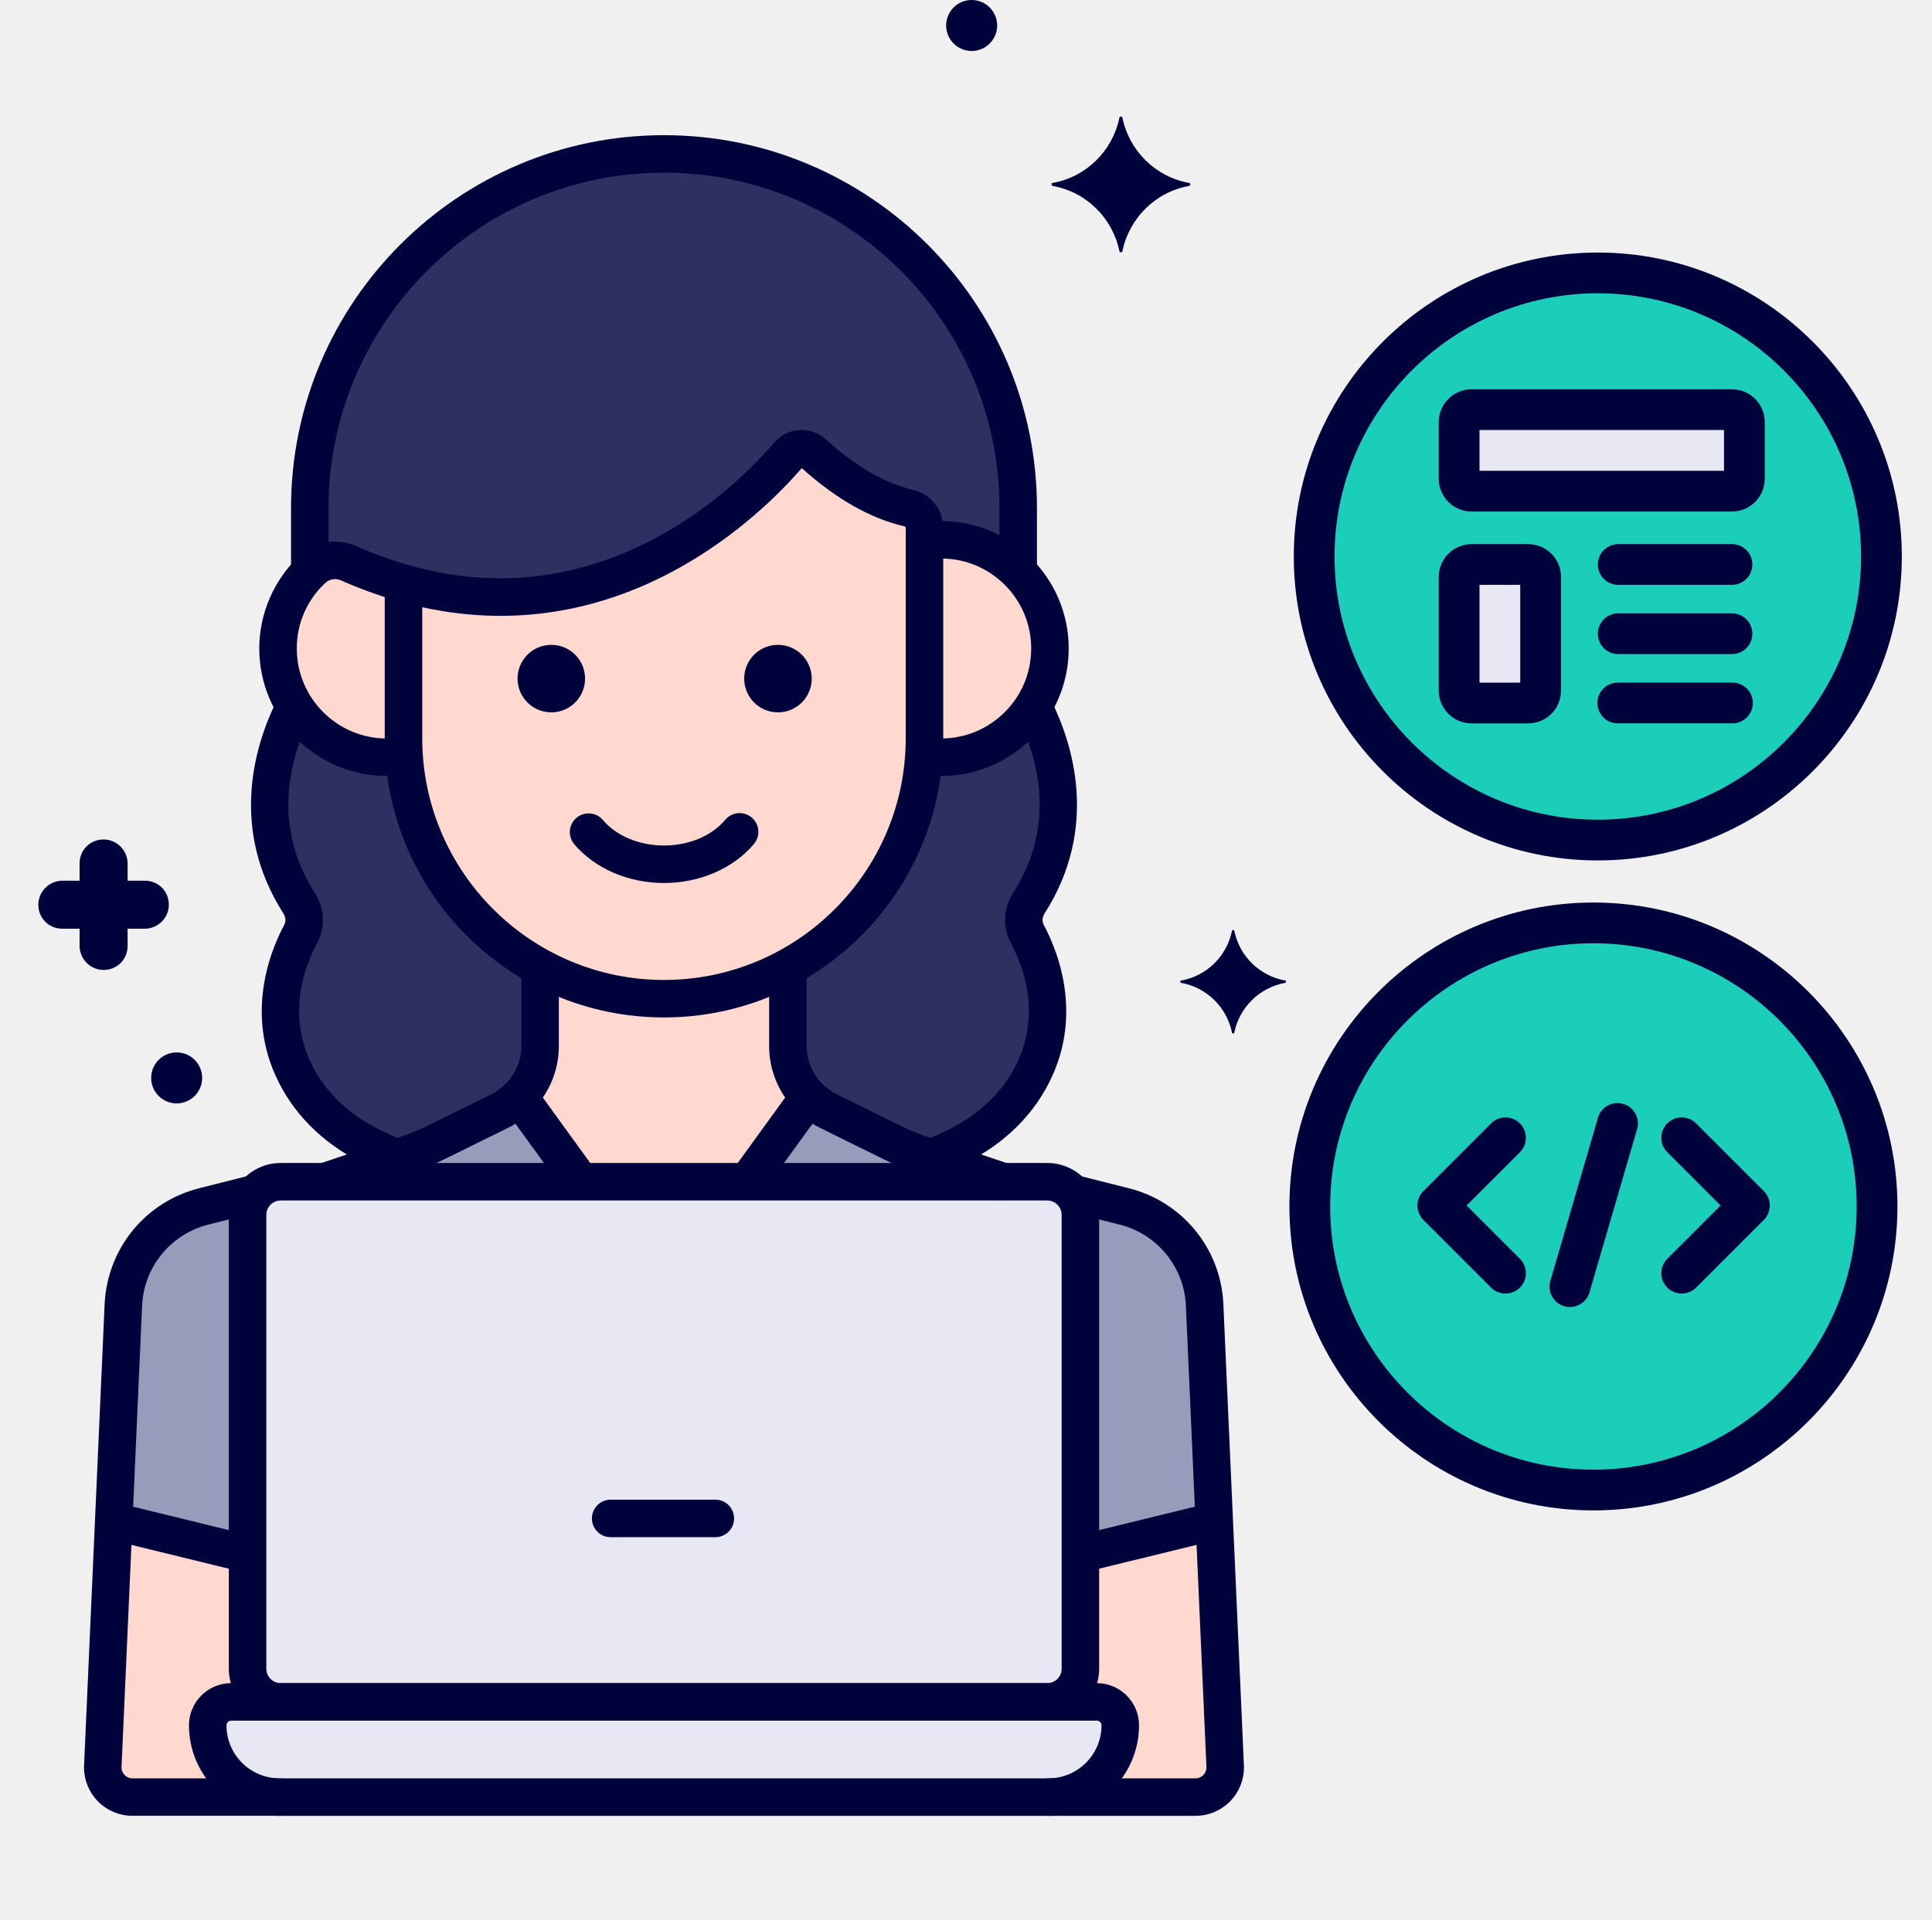
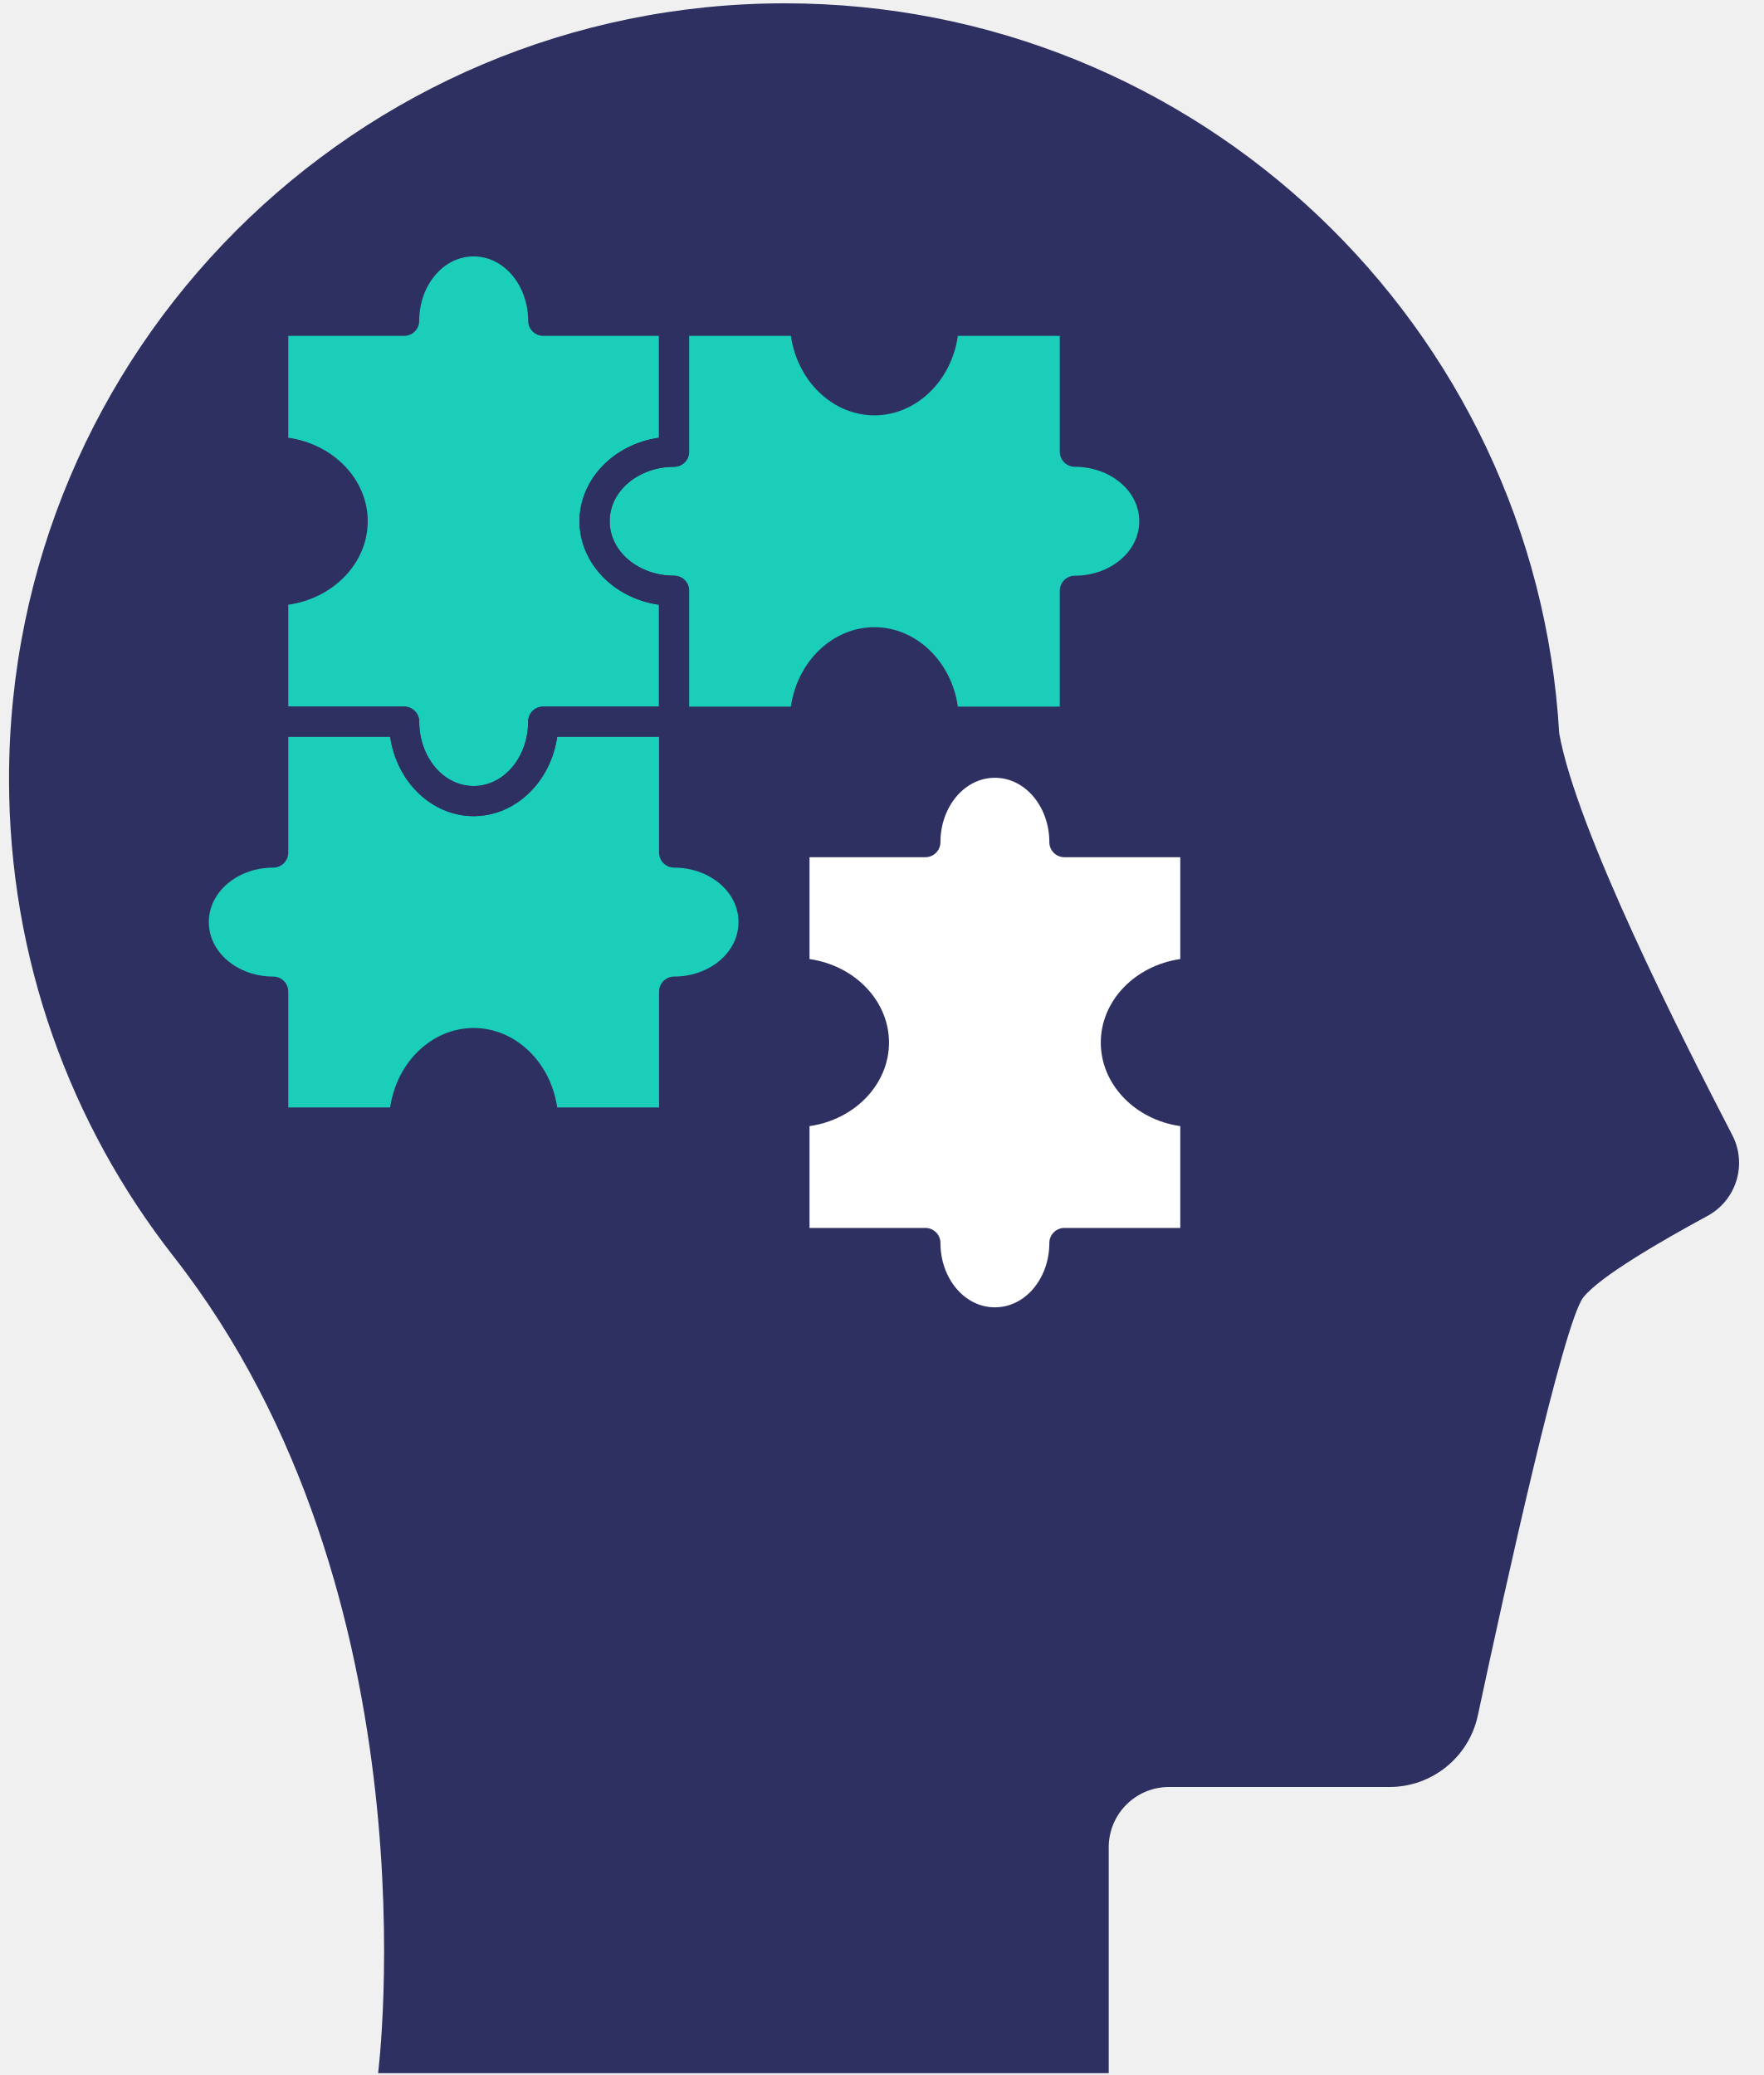
- <svg xmlns="http://www.w3.org/2000/svg" width="161" height="160" fill="none" viewBox="0 0 161 160">
-   <g clip-path="url(#a)">
-     <path fill="#1BCEB9" d="M149.841 63.105c9.23-9.229 9.23-24.192 0-33.421-9.229-9.23-24.192-9.23-33.421 0-9.229 9.229-9.229 24.192 0 33.421 9.229 9.23 24.192 9.23 33.421 0Zm-17.055 61.09c13.054 0 23.636-10.582 23.636-23.636 0-13.054-10.582-23.636-23.636-23.636-13.054 0-23.637 10.582-23.637 23.636 0 13.054 10.583 23.636 23.637 23.636Z" />
-     <path fill="#E7E8F3" d="M144.331 34.145h-21.704c-.571 0-1.033.464-1.033 1.034v4.725c0 .57.463 1.033 1.033 1.033h21.704c.572 0 1.034-.463 1.034-1.033v-4.725c0-.571-.462-1.034-1.034-1.034Zm-16.979 12.904h-4.725c-.571 0-1.033.463-1.033 1.034v9.478c0 .571.463 1.034 1.033 1.034h4.725c.571 0 1.034-.463 1.034-1.034v-9.478c0-.572-.463-1.034-1.034-1.034Z" />
-     <path fill="#00023B" d="M133.151 21.05c-13.97 0-25.335 11.365-25.335 25.334 0 13.97 11.365 25.334 25.335 25.334 13.969 0 25.334-11.365 25.334-25.334 0-13.97-11.365-25.334-25.334-25.334Zm0 47.272c-12.097 0-21.939-9.841-21.939-21.938s9.842-21.938 21.939-21.938 21.938 9.841 21.938 21.938-9.841 21.938-21.938 21.938Zm-.365 6.904c-13.97 0-25.334 11.364-25.334 25.334 0 13.969 11.364 25.334 25.334 25.334 13.969 0 25.334-11.365 25.334-25.334 0-13.97-11.365-25.334-25.334-25.334Zm0 47.272c-12.097 0-21.938-9.841-21.938-21.938s9.841-21.939 21.938-21.939 21.938 9.842 21.938 21.939-9.841 21.938-21.938 21.938Z" />
-     <path fill="#00023B" d="M144.331 51.123h-9.478a1.698 1.698 0 1 0 0 3.396h9.479a1.698 1.698 0 1 0-.001-3.396Zm0-5.771h-9.478a1.698 1.698 0 1 0 0 3.396h9.479a1.698 1.698 0 1 0-.001-3.396Zm.001 11.545h-9.478a1.698 1.698 0 1 0 0 3.395h9.478a1.698 1.698 0 1 0 0-3.395Zm2.652 42.381-5.641-5.642a1.697 1.697 0 1 0-2.401 2.401l4.441 4.441-4.441 4.442a1.696 1.696 0 0 0 1.201 2.898c.434 0 .869-.166 1.201-.497l5.641-5.642a1.697 1.697 0 0 0-.001-2.4Zm-24.766 1.2 4.441-4.44a1.698 1.698 0 0 0-2.401-2.402l-5.642 5.642a1.696 1.696 0 0 0 0 2.402l5.642 5.641a1.69 1.69 0 0 0 1.201.497 1.696 1.696 0 0 0 1.2-2.898l-4.441-4.442Zm13.052-8.468a1.695 1.695 0 0 0-2.105 1.154l-3.99 13.677a1.7 1.7 0 0 0 3.26.952l3.99-13.678a1.698 1.698 0 0 0-1.155-2.106ZM107.1 81.73a5.288 5.288 0 0 1-4.241-4.145c0-.095-.191-.095-.191 0a5.288 5.288 0 0 1-4.242 4.146c-.095 0-.095.143 0 .19a5.29 5.29 0 0 1 4.242 4.146c0 .095.191.095.191 0a5.286 5.286 0 0 1 4.241-4.145c.096-.049.096-.191 0-.191ZM80.972 0a2.125 2.125 0 1 0 0 4.25 2.125 2.125 0 0 0 0-4.25Zm18.125 15.248c-2.813-.5-5-2.688-5.563-5.437 0-.125-.25-.125-.25 0-.562 2.75-2.75 4.937-5.562 5.437-.125 0-.125.188 0 .25 2.812.5 5 2.688 5.562 5.438 0 .125.25.125.25 0 .563-2.75 2.75-4.938 5.563-5.438.125-.063.125-.25 0-.25Zm45.234 17.199h-21.703a2.735 2.735 0 0 0-2.732 2.732v4.724a2.735 2.735 0 0 0 2.732 2.732h21.704a2.734 2.734 0 0 0 2.731-2.732V35.18a2.735 2.735 0 0 0-2.732-2.732Zm-.664 6.792h-20.376v-3.396h20.376v3.396Zm-16.315 6.113h-4.725a2.735 2.735 0 0 0-2.731 2.731v9.479a2.734 2.734 0 0 0 2.731 2.732h4.725a2.734 2.734 0 0 0 2.731-2.732v-9.478a2.735 2.735 0 0 0-2.731-2.732Zm-.665 11.546h-3.396v-8.15h3.396v8.15Z" />
-     <path fill="#999BBA" d="M100.382 108.689a8.903 8.903 0 0 0-6.715-8.137l-4.314-1.09c.42.485.682 1.11.682 1.8v37.828a2.765 2.765 0 0 1-2.764 2.765h4.135a1.95 1.95 0 0 1 1.95 1.951 5.983 5.983 0 0 1-5.982 5.983h12.253a2.475 2.475 0 0 0 2.47-2.612l-1.715-38.488ZM17.31 143.806c0-1.077.874-1.951 1.951-1.951h4.135a2.765 2.765 0 0 1-2.764-2.765v-37.828c0-.691.262-1.315.682-1.8l-4.315 1.09a8.902 8.902 0 0 0-6.714 8.137L8.57 147.177a2.474 2.474 0 0 0 2.47 2.612h12.253a5.983 5.983 0 0 1-5.983-5.983Z" />
-     <path fill="#E7E8F3" d="M87.27 98.499H23.395a2.764 2.764 0 0 0-2.765 2.764v37.829a2.764 2.764 0 0 0 2.765 2.764h63.873a2.764 2.764 0 0 0 2.765-2.764v-37.829a2.764 2.764 0 0 0-2.765-2.764Z" />
-     <path fill="#E7E8F3" d="M91.405 141.855H19.26a1.952 1.952 0 0 0-1.95 1.952 5.983 5.983 0 0 0 5.982 5.982h64.08a5.983 5.983 0 0 0 5.983-5.982 1.95 1.95 0 0 0-1.95-1.952Z" />
-     <path fill="#FFD8CF" d="M78.433 44.99c-.474 0-.939.04-1.393.11v16.435c0 .489-.023.973-.055 1.455.472.076.954.127 1.447.127a9.063 9.063 0 0 0 9.064-9.064 9.062 9.062 0 0 0-9.063-9.063Z" />
-     <path fill="#FFD8CF" d="M75.705 42.344c-2.196-.509-4.864-1.781-7.92-4.559a1.44 1.44 0 0 0-2.07.116c-3.306 3.86-15.029 15.567-32.09 10.707v12.927c0 11.939 9.769 21.708 21.708 21.708 11.939 0 21.707-9.769 21.707-21.708V43.998c0-.798-.558-1.474-1.335-1.654Z" />
-     <path fill="#FFD8CF" d="M33.625 61.535V48.607a35.268 35.268 0 0 1-4.591-1.667 2.761 2.761 0 0 0-3.002.516 9.016 9.016 0 0 0-2.863 6.598 9.063 9.063 0 0 0 9.063 9.063c.494 0 .975-.05 1.448-.127a21.971 21.971 0 0 1-.055-1.455Z" />
-     <path fill="#2E3062" d="M55.333 12.83c-16.235 0-29.518 13.282-29.518 29.517v5.335c.073-.075.14-.154.217-.226a2.761 2.761 0 0 1 3.002-.516c1.57.694 3.1 1.243 4.591 1.668 17.06 4.86 28.785-6.848 32.09-10.706a1.44 1.44 0 0 1 2.068-.117c3.058 2.779 5.725 4.05 7.92 4.56.778.18 1.336.855 1.336 1.653v1.104a9.034 9.034 0 0 1 7.81 2.554v-5.31c.002-16.234-13.281-29.517-29.516-29.517Zm30.405 62.455c4.146-6.503 2.188-12.833.359-16.409-1.605 2.545-4.433 4.241-7.665 4.241-.493 0-.975-.05-1.447-.126-.51 7.595-4.966 14.154-11.328 17.621v6.583a6.025 6.025 0 0 0 2.878 5.128c.71.437-.191-.076 5.855 2.932.814.401 1.888.825 2.717 1.085.164.052.33.097.496.144 3.194-1.17 6.013-3.026 7.839-5.917 3.347-5.3 1.393-10.435.162-12.733-.433-.809-.359-1.777.134-2.55ZM33.68 62.991a9.064 9.064 0 0 1-1.447.126c-3.231 0-6.06-1.696-7.664-4.241-1.829 3.576-3.787 9.907.359 16.409.492.772.567 1.74.134 2.548-1.232 2.299-3.186 7.434.162 12.734 1.826 2.89 4.644 4.747 7.839 5.916.165-.047.332-.092.496-.143.828-.26 1.903-.685 2.716-1.086 6.44-3.203 5.199-2.527 5.856-2.932a6.026 6.026 0 0 0 2.877-5.127v-6.583C38.646 77.145 34.19 70.586 33.68 62.99Z" />
-     <path fill="#FFD8CF" d="M17.31 143.807c0-1.078.873-1.952 1.95-1.952h4.136a2.764 2.764 0 0 1-2.765-2.764v-9.564l-11.007-2.693-1.055 20.343a2.474 2.474 0 0 0 2.47 2.611h12.253a5.981 5.981 0 0 1-5.983-5.981Zm83.731-16.973-11.007 2.693v9.564a2.764 2.764 0 0 1-2.765 2.764h4.135c1.078 0 1.952.874 1.952 1.952a5.983 5.983 0 0 1-5.983 5.982h12.253a2.475 2.475 0 0 0 2.47-2.612l-1.055-20.343Z" />
-     <path fill="#999BBA" d="M43.262 91.42a6 6 0 0 1-1.62 1.188l-5.367 2.646a18.933 18.933 0 0 1-3.361 1.27l-5.857 1.974h21.331l-5.126-7.077Zm34.49 5.104a18.962 18.962 0 0 1-3.361-1.27l-5.367-2.646a6 6 0 0 1-1.62-1.187l-5.126 7.078h21.331l-5.857-1.975Z" />
-     <path fill="#FFD8CF" d="M65.658 87.195v-6.583a21.514 21.514 0 0 1-10.325 2.63c-3.731 0-7.25-.953-10.325-2.63v6.583a6.021 6.021 0 0 1-1.746 4.226l5.126 7.078h13.89l5.125-7.078a6.023 6.023 0 0 1-1.745-4.226Z" />
-     <path fill="#00023B" d="m103.658 147.12-1.716-38.518a10.418 10.418 0 0 0-7.892-9.565l-4.073-1.028a1.562 1.562 0 1 0-.765 3.03l4.074 1.029a7.297 7.297 0 0 1 5.534 6.678l1.717 38.518a.903.903 0 0 1-.248.677.905.905 0 0 1-.663.286H87.374a1.562 1.562 0 1 0 0 3.125h12.252a4.057 4.057 0 0 0 2.934-1.263 4.041 4.041 0 0 0 1.098-2.969Zm-80.366 1.107H11.039a.903.903 0 0 1-.662-.286.927.927 0 0 1-.247-.708l1.714-38.457a7.307 7.307 0 0 1 5.537-6.709l4.143-1.046a1.562 1.562 0 1 0-.765-3.03l-4.143 1.046c-4.465 1.123-7.637 4.968-7.894 9.594l-1.714 38.458a4.05 4.05 0 0 0 1.098 2.998 4.052 4.052 0 0 0 2.933 1.263H23.29a1.562 1.562 0 1 0 0-3.123Zm39.346-80.089a1.563 1.563 0 0 0-2.2.194c-1.125 1.342-3.033 2.142-5.105 2.142-2.072 0-3.98-.8-5.105-2.142a1.563 1.563 0 0 0-2.395 2.008c1.71 2.04 4.515 3.26 7.5 3.26 2.985 0 5.788-1.219 7.5-3.26a1.563 1.563 0 0 0-.195-2.202Zm2.138-8.763a2.813 2.813 0 1 0 0-5.625 2.813 2.813 0 0 0 0 5.625Zm-18.887 0a2.813 2.813 0 1 0 0-5.625 2.813 2.813 0 0 0 0 5.625ZM59.612 125h-8.723a1.562 1.562 0 1 0 0 3.125h8.723a1.562 1.562 0 1 0 0-3.125Z" />
-     <path fill="#00023B" d="M87.27 96.936H23.395a4.332 4.332 0 0 0-4.327 4.327v37.828a4.332 4.332 0 0 0 4.327 4.327h63.873a4.332 4.332 0 0 0 4.327-4.327v-37.828a4.332 4.332 0 0 0-4.327-4.327Zm1.201 42.155c0 .663-.539 1.202-1.202 1.202H23.396c-.663 0-1.202-.54-1.202-1.202v-37.828c0-.663.54-1.201 1.202-1.201h63.873c.664 0 1.202.539 1.202 1.201v37.828Z" />
-     <path fill="#00023B" d="M91.405 140.293H19.26a3.518 3.518 0 0 0-3.513 3.514c0 4.16 3.385 7.545 7.545 7.545h64.08c4.16 0 7.546-3.385 7.546-7.545a3.517 3.517 0 0 0-3.513-3.514Zm-4.031 7.933H23.292a4.425 4.425 0 0 1-4.42-4.42.39.39 0 0 1 .389-.389h72.144a.39.39 0 0 1 .39.389 4.426 4.426 0 0 1-4.421 4.42ZM12.07 73.408h-1.437v-1.437c0-1.063-.875-2-2-2s-2 .875-2 2v1.437H5.195c-1.062 0-2 .875-2 2s.875 2 2 2h1.438v1.438c0 1.062.875 2 2 2s2-.875 2-2v-1.438h1.437c1.063 0 2-.875 2-2s-.875-2-2-2Zm2.652 14.312a2.125 2.125 0 1 0 0 4.25 2.125 2.125 0 0 0 0-4.25Zm63.711-44.292c-.324 0-.655.015-.984.047-.86.082-1.49.845-1.407 1.704a1.56 1.56 0 0 0 1.704 1.407c.226-.022.456-.033.688-.033 4.135 0 7.5 3.364 7.5 7.5 0 4.135-3.365 7.5-7.5 7.5-.226 0-.457-.013-.708-.04a1.562 1.562 0 0 0-.333 3.107 9.64 9.64 0 0 0 1.041.058c5.859 0 10.625-4.767 10.625-10.626 0-5.857-4.767-10.624-10.626-10.624Z" />
-     <path fill="#00023B" d="M76.057 40.822c-2.323-.539-4.753-1.95-7.223-4.194a3.046 3.046 0 0 0-2.223-.783 2.965 2.965 0 0 0-2.083 1.04c-3.054 3.564-14.277 14.835-30.475 10.22a1.563 1.563 0 0 0-1.991 1.502v12.928c0 12.831 10.439 23.27 23.27 23.27 12.83 0 23.27-10.439 23.27-23.27V43.997a3.255 3.255 0 0 0-2.545-3.175Zm-.58 20.713c0 11.108-9.037 20.145-20.144 20.145-11.108 0-20.145-9.037-20.145-20.145V50.612c16.761 3.675 28.28-7.721 31.628-11.595 2.842 2.565 5.714 4.195 8.535 4.85.063.014.126.06.126.13v17.538Z" />
-     <path fill="#00023B" d="M34.053 47.105a33.945 33.945 0 0 1-4.388-1.594 4.317 4.317 0 0 0-4.702.805c-2.133 2-3.357 4.82-3.357 7.738 0 5.86 4.767 10.626 10.626 10.626.296 0 .587-.015.876-.042a1.562 1.562 0 1 0-.288-3.111 6.73 6.73 0 0 1-.588.028c-4.136 0-7.5-3.365-7.5-7.5a7.41 7.41 0 0 1 2.369-5.459c.352-.33.863-.42 1.302-.225a37.109 37.109 0 0 0 4.794 1.74 1.563 1.563 0 0 0 .856-3.006Z" />
-     <path fill="#00023B" d="M55.333 11.267c-17.139 0-31.081 13.942-31.081 31.08v5.205a1.562 1.562 0 1 0 3.125 0v-5.205c0-15.415 12.54-27.955 27.956-27.955 15.415 0 27.955 12.54 27.955 27.955v4.997a1.562 1.562 0 1 0 3.125 0v-4.997c0-17.138-13.943-31.08-31.08-31.08Zm31.722 64.858c4.572-7.17 2.314-14.171.561-17.707a1.562 1.562 0 1 0-2.8 1.389c1.784 3.597 3.163 9.056-.395 14.637-.807 1.264-.881 2.846-.195 4.127 1.19 2.22 2.76 6.624-.105 11.16-1.439 2.277-3.737 4.027-6.83 5.2a1.562 1.562 0 1 0 1.108 2.922c3.742-1.419 6.556-3.59 8.364-6.453 3.85-6.096 1.435-12.035.218-14.305-.155-.29-.128-.653.075-.97ZM33.147 94.844c-2.978-1.172-5.2-2.891-6.602-5.112-2.866-4.537-1.296-8.94-.106-11.16.686-1.282.612-2.863-.194-4.127-3.552-5.57-2.183-11.02-.409-14.612a1.562 1.562 0 1 0-2.802-1.384c-1.743 3.53-3.987 10.52.576 17.676.202.317.23.68.075.97-1.217 2.27-3.633 8.21.218 14.306 1.765 2.795 4.49 4.932 8.1 6.351a1.562 1.562 0 1 0 1.143-2.909Zm-12.548 33.067-10.245-2.506a1.563 1.563 0 0 0-.743 3.035l10.245 2.506a1.563 1.563 0 0 0 .742-3.035Zm81.465-1.327a1.56 1.56 0 0 0-1.889-1.146l-10.128 2.477a1.563 1.563 0 0 0 .743 3.035l10.128-2.477a1.562 1.562 0 0 0 1.146-1.889Z" />
-     <path fill="#00023B" d="m49.352 97.166-4.825-6.662a1.561 1.561 0 0 0-2.378-.18c-.37.376-.773.672-1.199.882l-5.366 2.647c-.964.475-2.002.866-3.085 1.165-.028.008-.057.016-.085.026l-5.68 1.914a1.563 1.563 0 0 0 1 2.962l5.638-1.901a20.607 20.607 0 0 0 3.593-1.363l5.367-2.647c.212-.104.42-.22.623-.347l3.866 5.337a1.563 1.563 0 1 0 2.53-1.833Zm34.63-.191-5.731-1.932a1.95 1.95 0 0 0-.085-.026 17.502 17.502 0 0 1-3.084-1.165l-5.367-2.647a4.45 4.45 0 0 1-1.198-.881 1.562 1.562 0 0 0-2.379.18L61.13 97.42a1.562 1.562 0 1 0 2.53 1.832l4.05-5.592c.203.127.412.243.624.348l5.367 2.646a20.522 20.522 0 0 0 3.594 1.363l5.69 1.918a1.565 1.565 0 0 0 1.98-.982 1.563 1.563 0 0 0-.983-1.978Z" />
-     <path fill="#00023B" d="M45.008 79.414c-.863 0-1.563.7-1.563 1.563v6.218c0 1.17-.46 2.28-1.296 3.13a1.562 1.562 0 1 0 2.226 2.192 7.548 7.548 0 0 0 2.195-5.322v-6.218c0-.864-.7-1.563-1.562-1.563Zm23.508 10.91a4.444 4.444 0 0 1-1.296-3.129v-6.18a1.562 1.562 0 1 0-3.125 0v6.18a7.55 7.55 0 0 0 2.195 5.322 1.56 1.56 0 0 0 2.21.017 1.564 1.564 0 0 0 .016-2.21Z" />
+ <svg xmlns="http://www.w3.org/2000/svg" width="68" height="80" viewBox="0 0 68 80" fill="none">
+   <g clip-path="url(#clip0_515_1099)">
+     <path d="M66.779 43.766C64.819 39.984 60.758 31.971 60.105 28.267C59.19 12.574 46.178 0.128 30.255 0.128C13.737 0.128 0.348 13.518 0.348 30.035C0.348 36.971 2.715 43.351 6.677 48.424C16.921 61.492 14.575 79.93 14.575 79.93H42.74V71.219C42.74 69.936 43.78 68.896 45.063 68.896H53.564C55.206 68.896 56.625 67.745 56.968 66.14C58.036 61.14 60.27 51.003 61.033 50.022C61.651 49.228 64.044 47.84 65.824 46.877C66.936 46.273 67.36 44.891 66.779 43.766Z" fill="#2E3062" />
+     <path d="M15.58 27.822H10.532V32.87C8.841 32.87 7.47 34.068 7.47 35.549C7.47 37.03 8.841 38.231 10.532 38.231V43.276H15.58C15.58 41.585 16.78 40.214 18.259 40.214C19.738 40.214 20.94 41.585 20.94 43.276H25.986V38.231C27.678 38.231 29.049 37.03 29.049 35.549C29.049 34.068 27.678 32.87 25.986 32.87V27.822H20.94C20.94 29.513 19.738 30.885 18.259 30.885C16.78 30.885 15.58 29.513 15.58 27.822Z" fill="#1BCEB9" />
+     <path d="M46.079 37.516V32.469H41.031C41.031 30.777 39.832 29.407 38.352 29.407C36.872 29.407 35.672 30.777 35.672 32.469H30.625V37.516C32.316 37.516 33.689 38.715 33.689 40.196C33.689 41.678 32.316 42.878 30.625 42.878V47.923H35.672C35.672 49.614 36.872 50.984 38.352 50.984C39.832 50.984 41.031 49.614 41.031 47.923H46.079V42.878C44.388 42.878 43.015 41.678 43.015 40.196C43.015 38.715 44.388 37.516 46.079 37.516Z" fill="white" />
+     <path fill-rule="evenodd" clip-rule="evenodd" d="M18.259 30.885C16.78 30.885 15.58 29.514 15.58 27.823H10.532V22.776C12.225 22.776 13.596 21.576 13.596 20.096C13.596 18.616 12.225 17.416 10.532 17.416V12.368H15.58C15.58 10.676 16.78 9.306 18.259 9.306C19.738 9.306 20.94 10.676 20.94 12.368H25.986V17.416C24.295 17.416 22.925 18.616 22.925 20.096C22.925 21.576 24.295 22.776 25.986 22.776V27.823H20.94C20.94 29.514 19.738 30.885 18.259 30.885Z" fill="#1BCEB9" />
+     <path fill-rule="evenodd" clip-rule="evenodd" d="M22.917 20.095C22.917 18.615 24.288 17.416 25.98 17.416V12.368H31.027C31.027 14.058 32.227 15.432 33.707 15.432C35.186 15.432 36.386 14.058 36.386 12.368H41.434V17.416C43.125 17.416 44.498 18.615 44.498 20.095C44.498 21.576 43.125 22.776 41.434 22.776V27.822H36.386C36.386 26.131 35.186 24.761 33.707 24.761C32.227 24.761 31.027 26.131 31.027 27.822H25.98V22.776C24.288 22.776 22.917 21.576 22.917 20.095Z" fill="#1BCEB9" />
+     <path fill-rule="evenodd" clip-rule="evenodd" d="M16.161 27.823C16.161 29.174 17.077 30.305 18.259 30.305C19.44 30.305 20.359 29.174 20.359 27.823C20.359 27.502 20.619 27.242 20.94 27.242H25.986C26.307 27.242 26.567 27.502 26.567 27.823V32.331C28.317 32.581 29.63 33.944 29.63 35.55C29.63 37.156 28.317 38.52 26.567 38.771V43.277C26.567 43.598 26.307 43.858 25.986 43.858H20.94C20.619 43.858 20.359 43.598 20.359 43.277C20.359 41.926 19.44 40.795 18.259 40.795C17.077 40.795 16.161 41.926 16.161 43.277C16.161 43.598 15.9 43.858 15.58 43.858H10.532C10.212 43.858 9.952 43.598 9.952 43.277V38.771C8.202 38.521 6.889 37.156 6.889 35.55C6.889 33.944 8.202 32.581 9.952 32.331V27.823C9.952 27.502 10.212 27.242 10.532 27.242H15.58C15.9 27.242 16.161 27.502 16.161 27.823ZM15.04 28.404H11.113V32.871C11.113 33.191 10.853 33.451 10.532 33.451C9.182 33.451 8.05 34.367 8.05 35.55C8.05 36.733 9.181 37.651 10.532 37.651C10.853 37.651 11.113 37.911 11.113 38.232V42.696H15.04C15.291 40.947 16.655 39.633 18.259 39.633C19.863 39.633 21.229 40.947 21.479 42.696H25.406V38.232C25.406 37.911 25.666 37.651 25.986 37.651C27.337 37.651 28.468 36.733 28.468 35.55C28.468 34.367 27.337 33.451 25.986 33.451C25.666 33.451 25.406 33.191 25.406 32.871V28.404H21.479C21.229 30.153 19.863 31.466 18.259 31.466C16.655 31.466 15.291 30.153 15.04 28.404Z" fill="#2E3062" />
+     <path fill-rule="evenodd" clip-rule="evenodd" d="M46.079 38.097C44.728 38.097 43.596 39.012 43.596 40.195C43.596 41.379 44.728 42.296 46.079 42.296C46.4 42.296 46.66 42.556 46.66 42.877V47.922C46.66 48.243 46.4 48.503 46.079 48.503H41.571C41.32 50.253 39.956 51.565 38.352 51.565C36.747 51.565 35.383 50.253 35.133 48.503H30.625C30.304 48.503 30.044 48.243 30.044 47.922V42.877C30.044 42.556 30.304 42.296 30.625 42.296C31.976 42.296 33.108 41.379 33.108 40.195C33.108 39.012 31.976 38.097 30.625 38.097C30.304 38.097 30.044 37.837 30.044 37.516V32.468C30.044 32.148 30.304 31.888 30.625 31.888H35.133C35.383 30.138 36.747 28.826 38.352 28.826C39.956 28.826 41.32 30.138 41.571 31.888H46.079C46.4 31.888 46.66 32.148 46.66 32.468V37.516C46.66 37.837 46.4 38.097 46.079 38.097ZM45.498 36.976V33.049H41.031C40.71 33.049 40.451 32.789 40.451 32.468C40.451 31.118 39.534 29.987 38.352 29.987C37.17 29.987 36.253 31.118 36.253 32.468C36.253 32.789 35.993 33.049 35.672 33.049H31.206C31.206 33.049 31.206 36.976 31.206 36.976C32.955 37.227 34.27 38.59 34.27 40.195C34.27 41.802 32.955 43.166 31.206 43.417V47.342H35.672C35.993 47.342 36.253 47.602 36.253 47.922C36.253 49.273 37.17 50.403 38.352 50.403C39.534 50.403 40.451 49.273 40.451 47.922C40.451 47.602 40.71 47.342 41.031 47.342H45.498V43.417C43.748 43.166 42.434 41.802 42.434 40.195C42.434 38.59 43.748 37.227 45.498 36.976Z" fill="#2E3062" />
+     <path fill-rule="evenodd" clip-rule="evenodd" d="M18.259 31.465C16.654 31.465 15.29 30.153 15.04 28.403H10.532C10.211 28.403 9.951 28.143 9.951 27.822V22.776C9.951 22.455 10.211 22.195 10.532 22.195C11.884 22.195 13.015 21.278 13.015 20.095C13.015 18.913 11.884 17.996 10.532 17.996C10.211 17.996 9.951 17.736 9.951 17.416V12.368C9.951 12.047 10.211 11.787 10.532 11.787H15.04C15.29 10.037 16.654 8.725 18.259 8.725C19.862 8.725 21.228 10.037 21.479 11.787H25.986C26.307 11.787 26.567 12.047 26.567 12.368V17.416C26.567 17.736 26.307 17.996 25.986 17.996C24.636 17.996 23.505 18.913 23.505 20.095C23.505 21.278 24.635 22.195 25.986 22.195C26.307 22.195 26.567 22.455 26.567 22.776V27.822C26.567 28.143 26.307 28.403 25.986 28.403H21.479C21.228 30.153 19.862 31.465 18.259 31.465ZM18.259 30.304C19.44 30.304 20.359 29.173 20.359 27.822C20.359 27.502 20.619 27.241 20.94 27.241H25.405V23.315C23.656 23.065 22.344 21.701 22.344 20.095C22.344 18.491 23.656 17.127 25.405 16.876V12.949H20.94C20.619 12.949 20.359 12.689 20.359 12.368C20.359 11.017 19.44 9.886 18.259 9.886C17.077 9.886 16.16 11.017 16.16 12.368C16.16 12.689 15.9 12.949 15.58 12.949H11.113V16.876C12.864 17.126 14.176 18.491 14.176 20.095C14.176 21.701 12.864 23.065 11.113 23.315V27.241H15.58C15.9 27.241 16.16 27.502 16.16 27.822C16.16 29.173 17.077 30.304 18.259 30.304Z" fill="#2E3062" />
+     <path fill-rule="evenodd" clip-rule="evenodd" d="M22.336 20.096C22.336 18.491 23.649 17.127 25.399 16.877V12.369C25.399 12.048 25.659 11.788 25.979 11.788H31.027C31.348 11.788 31.608 12.048 31.608 12.369C31.608 13.719 32.525 14.852 33.706 14.852C34.888 14.852 35.805 13.719 35.805 12.369C35.805 12.048 36.065 11.788 36.386 11.788H41.434C41.754 11.788 42.014 12.048 42.014 12.369V16.877C43.764 17.127 45.078 18.491 45.078 20.096C45.078 21.701 43.764 23.066 42.014 23.316V27.823C42.014 28.143 41.754 28.404 41.434 28.404H36.386C36.065 28.404 35.805 28.143 35.805 27.823C35.805 26.472 34.888 25.342 33.706 25.342C32.525 25.342 31.608 26.472 31.608 27.823C31.608 28.143 31.348 28.404 31.027 28.404H25.979C25.659 28.404 25.399 28.143 25.399 27.823V23.316C23.649 23.066 22.336 21.701 22.336 20.096ZM23.497 20.096C23.497 21.279 24.629 22.196 25.979 22.196C26.3 22.196 26.56 22.456 26.56 22.776V27.242C26.56 27.242 30.488 27.242 30.487 27.242C30.738 25.493 32.102 24.181 33.706 24.181C35.311 24.181 36.675 25.493 36.925 27.242H40.853V22.776C40.853 22.456 41.113 22.196 41.434 22.196C42.784 22.196 43.917 21.279 43.917 20.096C43.917 18.914 42.784 17.997 41.434 17.997C41.113 17.997 40.853 17.737 40.853 17.416V12.949H36.925C36.675 14.698 35.311 16.013 33.706 16.013C32.102 16.013 30.738 14.698 30.488 12.949H26.56V17.416C26.56 17.737 26.3 17.997 25.979 17.997C24.629 17.997 23.497 18.914 23.497 20.096Z" fill="#2E3062" />
  </g>
  <defs>
-     <clipPath id="a">
-       <path fill="#fff" d="M0 0h160v160H0z" transform="translate(.667)" />
+     <clipPath id="clip0_515_1099">
+       <rect width="66.899" height="80" fill="white" transform="translate(0.216797)" />
    </clipPath>
  </defs>
</svg>
